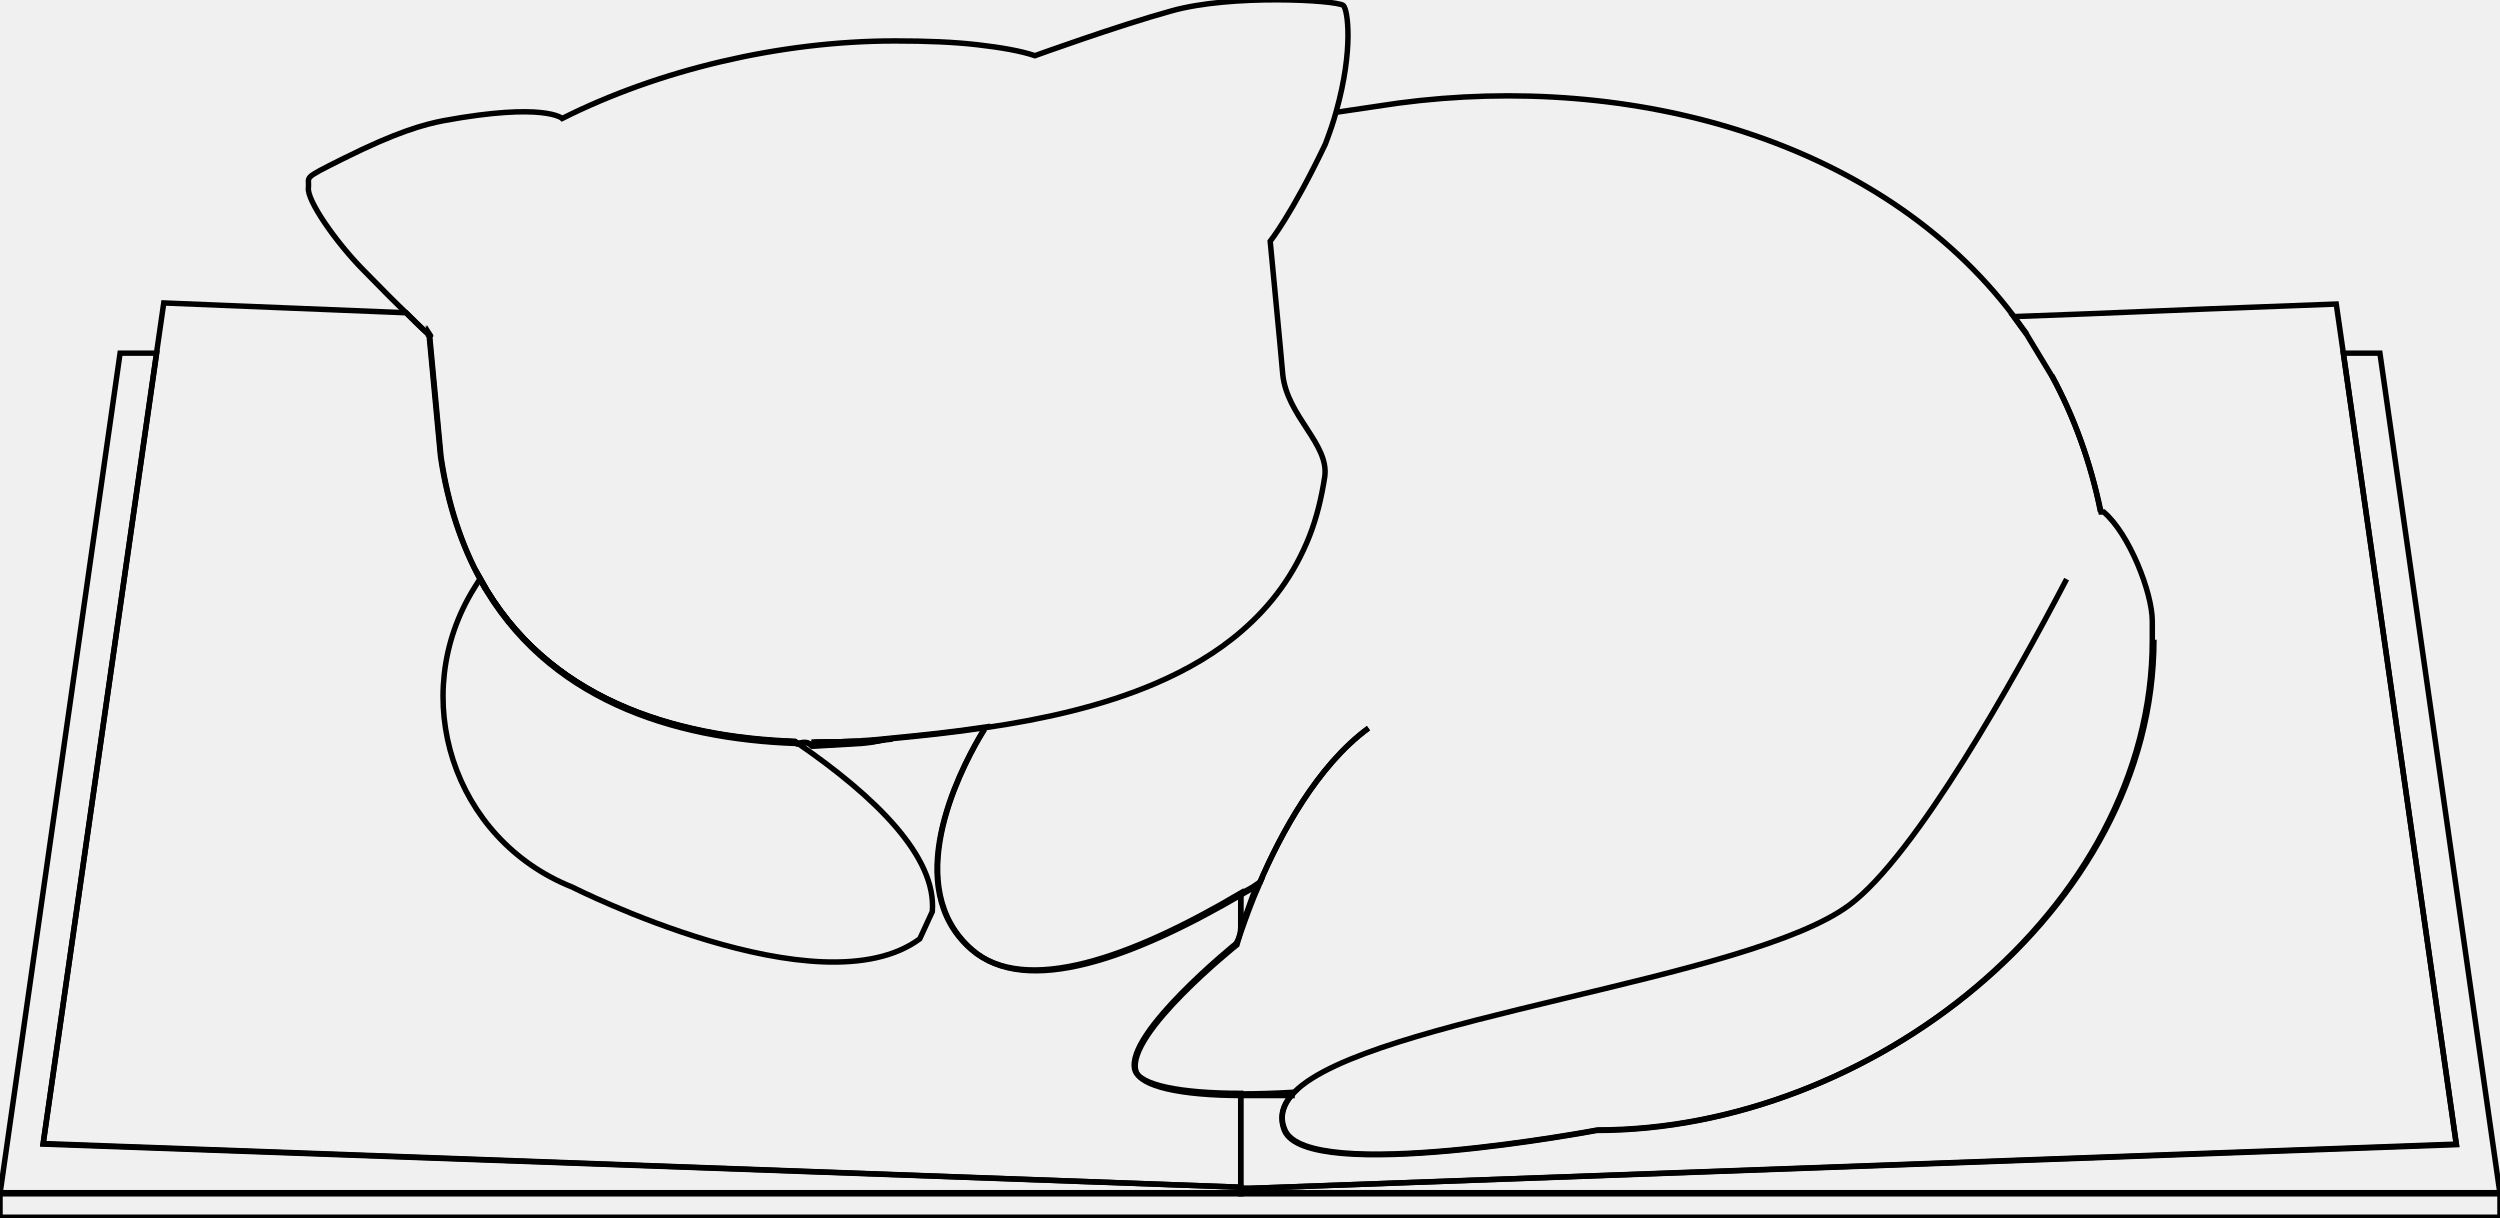
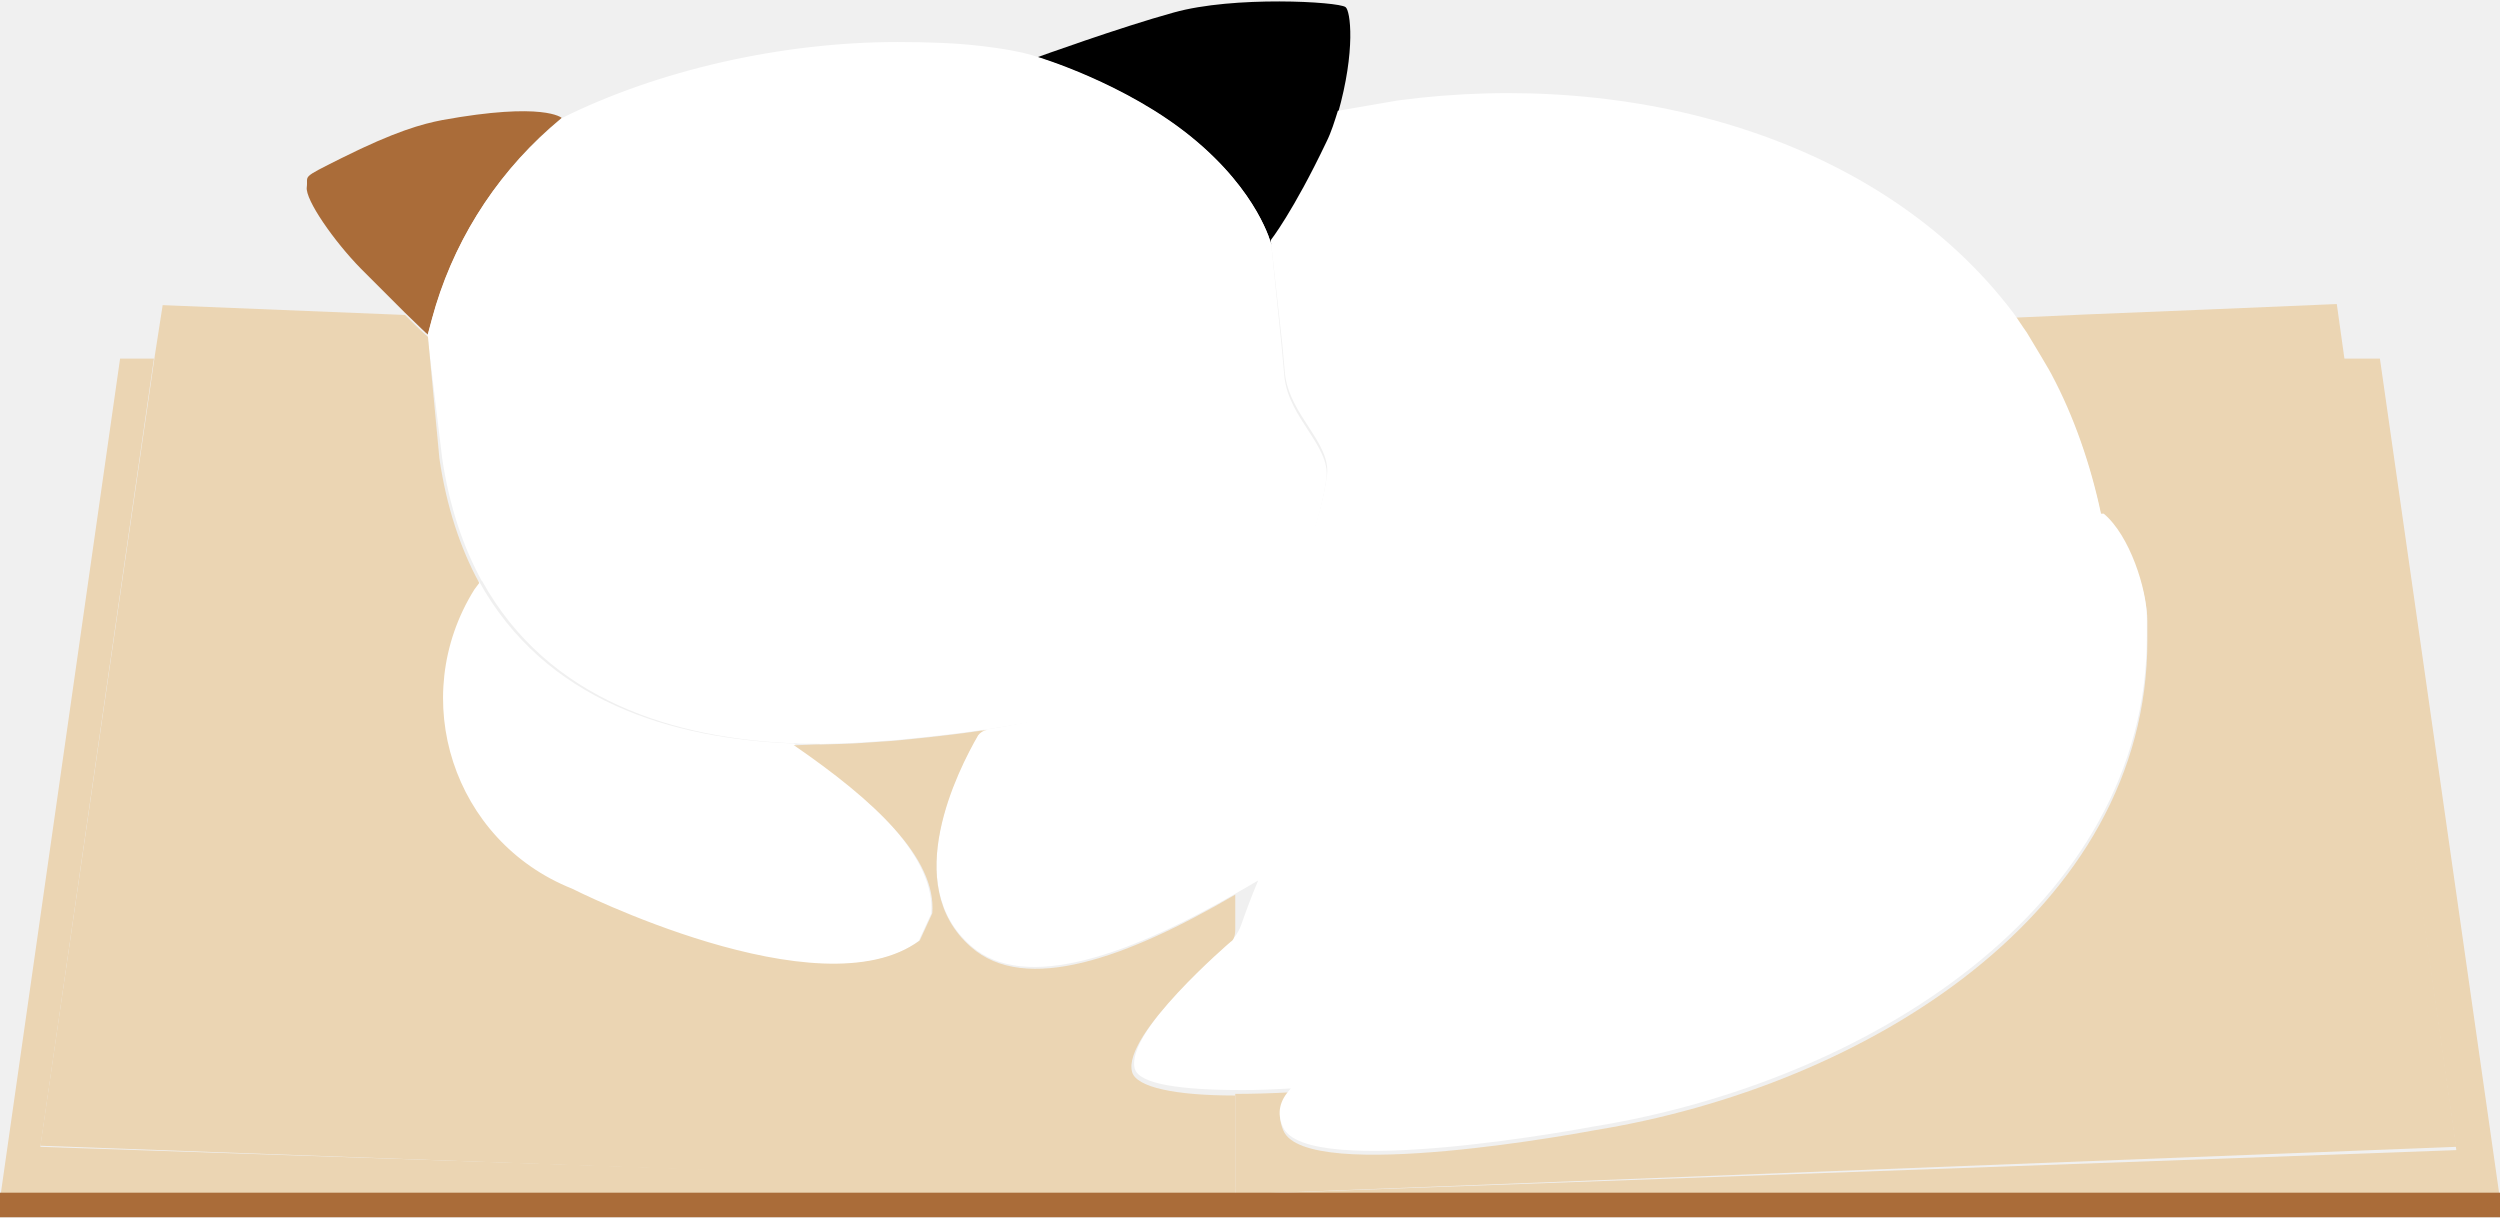
- <svg xmlns="http://www.w3.org/2000/svg" version="1.1" id="Layer_1" x="0px" y="0px" viewBox="0 0 458 223" style="enable-background:new 0 0 458 223;" xml:space="preserve">
+ <svg xmlns="http://www.w3.org/2000/svg" version="1.1" id="Layer_1" x="0px" y="0px" viewBox="-250 169 458 223" style="enable-background:new -250 169 458 223;" xml:space="preserve">
  <style type="text/css">
- 	.st0{fill:none;stroke:#000000;stroke-miterlimit:10;}
- 	.st1{fill:none;}
+ 	.st0{
+ 		fill:none;
+ 		stroke:#000000;
+ 		stroke-miterlimit:10;
+ 	}
+ 	#right-ear {
+ 		stroke: none;
+ 		fill: #000;
+ 	}
+ 	#left-ear {
+ 		stroke: none;
+ 		fill: #AA6C39;
+ 	}
+ 	#face {
+ 		stroke: none;
+ 		fill: #FFF;
+ 	}
+ 	#body {
+ 		stroke: none;
+ 		fill: #FFF;
+ 	}
+ 	#book {
+ 		stroke: none;
+ 		fill: #AA6C39;
+ 	}
+ 	#page {
+ 		stroke: none;
+ 		fill: #ebd5b3;
+ 	}
+ 	#top-page {
+ 		stroke: none;
+ 		fill: #ebd5b3;
+ 	}
+ 	#body-contour {
+ 		stroke: none;
+ 	}
</style>
-   <path id="XMLID_30_" class="st0" d="M157.7,135.8c-2.5,0.1-5.1,0.2-7.7,0.2c-0.3,0-0.6,0-1,0L157.7,135.8z" />
-   <path id="XMLID_4_" class="st0" d="M-343.2-32.8" />
-   <path id="XMLID_162_" class="st0" d="M78.5,61.2l0,0.2C78.8,61.6,78.7,61.5,78.5,61.2z" />
-   <path id="XMLID_36_" class="st0" d="M246.1,1c-1.3-1-20.5-2.1-31.5,1c-9.8,2.7-25,8.2-25,8.2c-2.7-0.9-6.2-1.5-10.5-2  c-4.3-0.5-9.3-0.7-15.1-0.7c-21.3,0-43.5,5.4-61,14.2c0,0-3.2-3-21.7,0.4c-3.6,0.7-8.5,2-18.5,7c-7.6,3.8-6.1,3.1-6.3,5.3  c-0.3,2.3,5,9.9,9.9,14.9c3.6,3.7,6.2,6.3,8.1,8.1c2.7,2.7,3.8,3.7,4.2,4l0-0.2c0.2,0.3,0.3,0.4,0,0.2l2.1,22.3  c1.3,8.9,3.9,16.4,7.3,22.6l0-0.1c12.1,21.9,35.3,29,57.7,29.8c0.1,0.1,0.2,0.2,0.3,0.3c0.9-0.1,1.8-0.6,2.7,0.4h0.3l8.7-0.5  c1-0.1,2-0.2,2.9-0.4l-2.9,0c-2.5,0.1-5.1,0.2-7.7,0.2c-0.3,0-0.6,0-1,0l8.7-0.2c2-0.1,3.9-0.3,5.8-0.5c5.2-0.5,11-1.1,17-2  c10.3-1.5,21.3-3.9,31.1-8.1c5.8-2.5,11.2-5.6,15.9-9.7c5.3-4.6,9.5-10.2,12.3-17.3c1.3-3.3,2.2-7,2.8-10.9c0.8-6-6.9-11-7.7-18.7  l-0.5-5.5l-1.8-18.9c0,0,4-5,10.1-17.8c0.8-2.1,1.5-4.1,2-6C248,9,246.9,1.7,246.1,1z M148.7,136L148.7,136l0.2,0L148.7,136z" />
-   <path id="XMLID_29_" class="st0" d="M146,136.2c-0.1,0-0.2,0-0.3,0c-22.4-0.8-45.6-8-57.7-29.9c0,0,0,0,0-0.1l0-0.1  c12.1,21.9,35.3,29,57.7,29.8C145.8,136,145.9,136.1,146,136.2z" />
-   <polygon id="XMLID_28_" class="st0" points="148.9,136 148.7,136 148.7,136 " />
-   <path id="XMLID_27_" class="st0" d="M157.7,135.8c-2.5,0.1-5.1,0.2-7.7,0.2c-0.3,0-0.6,0-1,0L157.7,135.8z" />
-   <path id="XMLID_25_" class="st0" d="M163.5,135.4c-0.9,0.1-1.9,0.2-2.8,0.4l0,0l-2.9,0.1C159.6,135.7,161.6,135.5,163.5,135.4z" />
-   <polygon id="XMLID_23_" class="st0" points="148.9,136 148.7,136 148.7,136 " />
-   <line id="XMLID_117_" class="st0" x1="160.6" y1="135.7" x2="160.6" y2="135.7" />
-   <path id="XMLID_125_" class="st0" d="M230.7,161.9c3.9-9.1,10.6-21.6,20-28.5" />
-   <path id="XMLID_8_" class="st0" d="M250.7,133.5" />
-   <path id="XMLID_5_" class="st0" d="M179.4,135.3" />
-   <path id="XMLID_24_" class="st0" d="M170.8,167l-2.3,5c-18.3,13.5-63.7-9.5-63.7-9.5c-21.8-8.7-30.3-34.9-17.9-54.8l1-1.6l0-0.1  c12.1,21.9,35.3,29,57.7,29.8c0.1,0.1,0.2,0.1,0.3,0.2C160.5,146,171.6,157,170.8,167z" />
-   <path id="XMLID_116_" class="st0" d="M230.7,161.9c3.9-9.1,10.6-21.6,20-28.5" />
-   <path id="XMLID_17_" class="st0" d="M236.8,200.7c0,0,0.4,0,0.4,0c-3.5,0-6.7,0-9.6,0c-11.4,0-18.7-1.7-19.5-4.5  c-1.9-6.8,18.5-23.1,18.5-23.1s0.3-1.2,1-3.1c0.7-2,1.7-4.8,3.1-8c-1,0.6-2.1,1.2-3.1,1.8c-20,11.7-39.6,18.9-49.5,10.2  c-13.1-11.4-2.4-32.4,1.3-38.8c0.7-1.2,1-1.6,1-1.6" />
-   <path id="XMLID_9_" class="st0" d="M371.3,61.2c-0.8-1.1-1.6-2.2-2.4-3.3c-24.4-32.3-69.9-44.7-112.8-39l-11.5,1.7" />
-   <path id="XMLID_13_" class="st0" d="M375.9,68.8c4,7.5,7.1,15.8,8.9,24.9" />
-   <path id="XMLID_12_" class="st0" d="M214.6,223" />
-   <path id="XMLID_6_" class="st1" d="M214.1,223" />
-   <path id="XMLID_1_" class="st1" d="M214.1,223" />
+   <path id="body" class="st0" d="M-79.4,336.4l-2.3,5c-18.3,13.5-63.7-9.5-63.7-9.5c-21.8-8.7-30.3-34.9-17.9-54.8l1-1.6v-0.1  c12.1,22,35.3,29,57.7,29.8C-89.9,315.3-78.6,326.3-79.4,336.4z" />
+   <path id="body-contour" class="st0" d="M-19.5,330.3c3.9-9.1,10.8-21,20.2-27.9" />
  <g id="XMLID_103_">
-     <path id="XMLID_118_" class="st0" d="M230.4,161.9c-1.4,3.2-2.1,6-3.1,8v-6.2C228.3,163.2,229.4,162.6,230.4,161.9z" />
-     <path id="XMLID_26_" class="st0" d="M450,209.6l-221,8.1h-1.7v-17.3c3,0,6.3-0.1,9.8-0.3c-2.1,2.1-2.8,4.4-1.8,7   c4.2,10,57.2,0,57.2,0c49.6,0,101.8-40.2,101.8-89.8v-3.5c0-5.2-4.2-16-8.9-20h-0.5c-1.9-9-4.9-17.5-9-24.9c0,0,0,0-4.6-7.6   c-0.8-1.1-1.6-2.2-2.4-3.3l13.3-0.5c22.1-0.9,22.1-0.9,22.1-0.9l23.7-0.9l1.3,9L450,209.6z" />
-     <polygon id="XMLID_105_" class="st0" points="458,218.7 227.3,218.7 227.3,217.7 229,217.7 450,209.7 429.3,64.7 436,64.7  " />
-     <polygon id="XMLID_104_" class="st0" points="227.3,217.5 227.3,218.7 0,218.7 22,64.7 28.7,64.7 7.9,209.6  " />
+     <path id="top-page" class="st0" d="M200,379.1l-221,8.6h-2.7v-18.3c3,0,6.8-0.1,10.3-0.3c-2.1,2.1-2.6,4.4-1.5,7   c4.2,10,56.8,0,56.8,0c50.3-8.1,101.5-40.2,101.5-89.8v-3.5c0-5.2-3.2-15-7.9-19H135c-1.9-9-4.9-18-9-25.4c0,0,0-0.2-4.6-7.8   c-0.8-1.1-1.6-2.3-2.4-3.4l13.3-0.6c22.1-0.9,22.1-0.9,22.1-0.9l23.7-1l1.3,9.3L200,379.1z" />
+     <polygon id="page" class="st0" points="208,388.7 -23.7,388.7 -23.7,387.7 -21,387.7 200,379.7 179.3,234.7 186,234.7  " />
+     <polygon id="page" class="st0" points="-23.7,386.5 -23.7,388.7 -250,388.7 -228,234.7 -221.8,234.7 -242.6,379.1  " />
  </g>
-   <g id="XMLID_101_">
-     <polygon id="XMLID_20_" class="st0" points="148.9,136 148.7,136 148.7,136  " />
-     <path id="XMLID_19_" class="st0" d="M157.7,135.8c-2.5,0.1-5.1,0.2-7.7,0.2c-0.3,0-0.6,0-1,0L157.7,135.8z" />
-     <path id="XMLID_22_" class="st0" d="M207.9,196c0.8,2.8,8.4,4.3,19.4,4.3v17.2l-219.4-8l20.8-145l1.3-9l44.4,1.8   c2.7,2.7,3.8,3.7,4.2,4l2.1,22.3c1.3,8.9,3.9,16.4,7.3,22.6l0-0.1c12.1,21.9,35.3,29,57.7,29.8c0.1,0.1,0.2,0.2,0.3,0.3   c0.9-0.1,1.8-0.6,2.7,0.4h0.3l8.7-0.5c1-0.1,2-0.2,2.9-0.4l-2.9,0c2-0.1,3.9-0.3,5.8-0.5c5.2-0.5,11-1.1,17-2c0,0-0.4,0.7-1.1,1.9   c-3.7,6.4-14.5,27.4-1.5,38.8c9.9,8.6,29.4,1.5,49.4-10.3v6.2c0,1.9-0.9,3.1-0.9,3.1S206.1,189.3,207.9,196z" />
-   </g>
-   <rect id="XMLID_3_" y="218.5" class="st0" width="458" height="4.5" />
-   <path id="XMLID_10_" class="st0" d="M394.6,117.2c0,49.6-52.3,89.8-101.9,89.8c0,0-53.1,10-57.3,0c-1.1-2.5-0.3-4.8,1.8-7  c13.6-13.5,83.1-20.4,101.6-34.2c12.2-9.1,30.3-41.5,39.8-59.7" />
-   <path id="XMLID_7_" class="st0" d="M385.1,93.5" />
+   <rect id="book" x="-250" y="387.5" class="st0" width="458" height="4.5" />
+   <path id="body-contour" class="st0" d="M128.6,275.2c-9.5,18.2-27.6,50.6-39.8,59.7c-18.5,13.8-88.6,20.7-102.2,34.2" />
+   <path id="left-ear" class="st0" d="M-147.1,190.6l-2.1,1.8c-10.5,9.3-17.9,21.4-21.6,34.9l-0.8,3l0,0c-0.4-0.3-1.5-1.4-4.2-4  c-1.8-1.8-4.4-4.4-8.1-8.1c-4.9-5-10.2-12.6-9.9-14.9c0.3-2.3-1.3-1.5,6.3-5.3c10-5,14.9-6.3,18.5-7  C-150.3,187.6-147.1,190.6-147.1,190.6z" />
+   <path id="right-ear" class="st0" d="M-17.1,213.8c0,0,4.1-5.2,10.2-18c0.8-2.1,1.5-4.1,2-6c3.3-11.6,2.3-18.9,1.4-19.5  c-1.3-1-20.5-2.1-31.5,1c-9.8,2.7-25,8.2-25,8.2s16.2,4.8,28.4,14.8C-19.4,204.2-17.1,213.8-17.1,213.8z" />
+   <path id="face" class="st0" d="M-91.9,305c2-0.1,3.9-0.3,5.8-0.4c5.2-0.5,11-1.1,17-2c10.3-1.5,21.3-3.9,31.1-8.1  c5.8-2.5,11.2-5.6,15.9-9.6c5.3-4.6,9.5-10.2,12.3-17.3c1.3-3.3,2.2-6.9,2.8-10.9c0.8-6-6.9-11-7.7-18.7l-0.5-5.5l-1.9-18.7  c0,0-2.3-9.6-14.5-19.6S-60,179.4-60,179.4c-2.7-0.9-6.2-1.5-10.5-2s-9.3-0.7-15.1-0.7c-21.3,0-43.9,5.2-61.4,13.9l-2.3,2  c-10.5,9.3-18,21.4-21.6,34.9l-0.8,3l2.7,22.4c1.3,8.9,3.9,16.4,7.3,22.6v-0.1c12.1,21.9,35.3,29,57.7,29.8c0.1,0.1,4.2,0,4.3,0.1  C-97,305.2-94.5,305.2-91.9,305" />
+   <path id="body" class="st0" d="M-4.9,189.3l11-1.9c42.8-5.7,88.4,6.7,112.8,39c0.8,1.1,1.6,2.4,2.4,3.5c4.6,7.6,4.6,7.8,4.6,7.8  c4,7.5,7.1,16.4,9,25.4h0.5c4.8,4,7.9,13.9,7.9,19v3.5c0,49.6-51.2,81.7-101.5,89.8c0,0-52.6,10-56.8,0c-1.1-2.5-0.6-4.8,1.5-7  c-3.5,0.2-5.9,0.3-8.9,0.3c-11.4,0-18.9-1.1-19.7-3.9c-1.9-6.8,17.6-23.4,17.6-23.4s1.2-1,1.9-3s1.7-4.8,3.1-8.1  c-1,0.6-2.1,1.2-3.1,1.8c-20,11.7-39.6,18.9-49.5,10.2c-13.1-11.4-2.4-32.4,1.3-38.8c0.6-0.7,1-0.8,1-0.8  c10.3-1.5,22.1-4.6,31.9-8.8c5.8-2.5,11.2-5.6,15.9-9.6c5.3-4.6,9.5-10.2,12.3-17.3c1.3-3.3,2.2-6.9,2.8-10.9c0.8-6-6.9-11-7.7-18.7  l-0.5-5.5l-2.1-18.9c0,0,4.1-5.2,10.2-18C-6.1,193.2-5.5,191.2-4.9,189.3z" />
+   <path id="top-page" class="st0" d="M-23.7,332.9c-20,11.7-38.5,18.3-48.4,9.6c-13.1-11.4-2.4-32.4,1.3-38.8c0.7-0.9,1.7-1,1.7-1  c-6,0.9-11.8,1.5-17,2c-1.9,0.1-3.8,0.3-5.8,0.4c-2.6,0.2-5.1,0.2-7.8,0.3c-0.1-0.1-4.8,0.2-4.9,0.1c14.7,10.1,26.2,20.7,25.4,30.8  l-2.3,5c-18.3,13.5-63.7-9.5-63.7-9.5c-21.8-8.7-30.3-34.9-17.9-54.8l0.9-1.2c-3.4-6.2-6-13.9-7.3-22.8l-2.1-22.3  c-0.4-0.3-1.5-1.3-4.2-4l-44.4-1.8l-1.4,9l-21,145l218.9,8v-17.2c-11,0-18.1-1.5-18.9-4.3c-1.9-6.8,18.1-23.9,18.1-23.9  s0.8-0.3,0.8-2.2L-23.7,332.9z" />
</svg>
